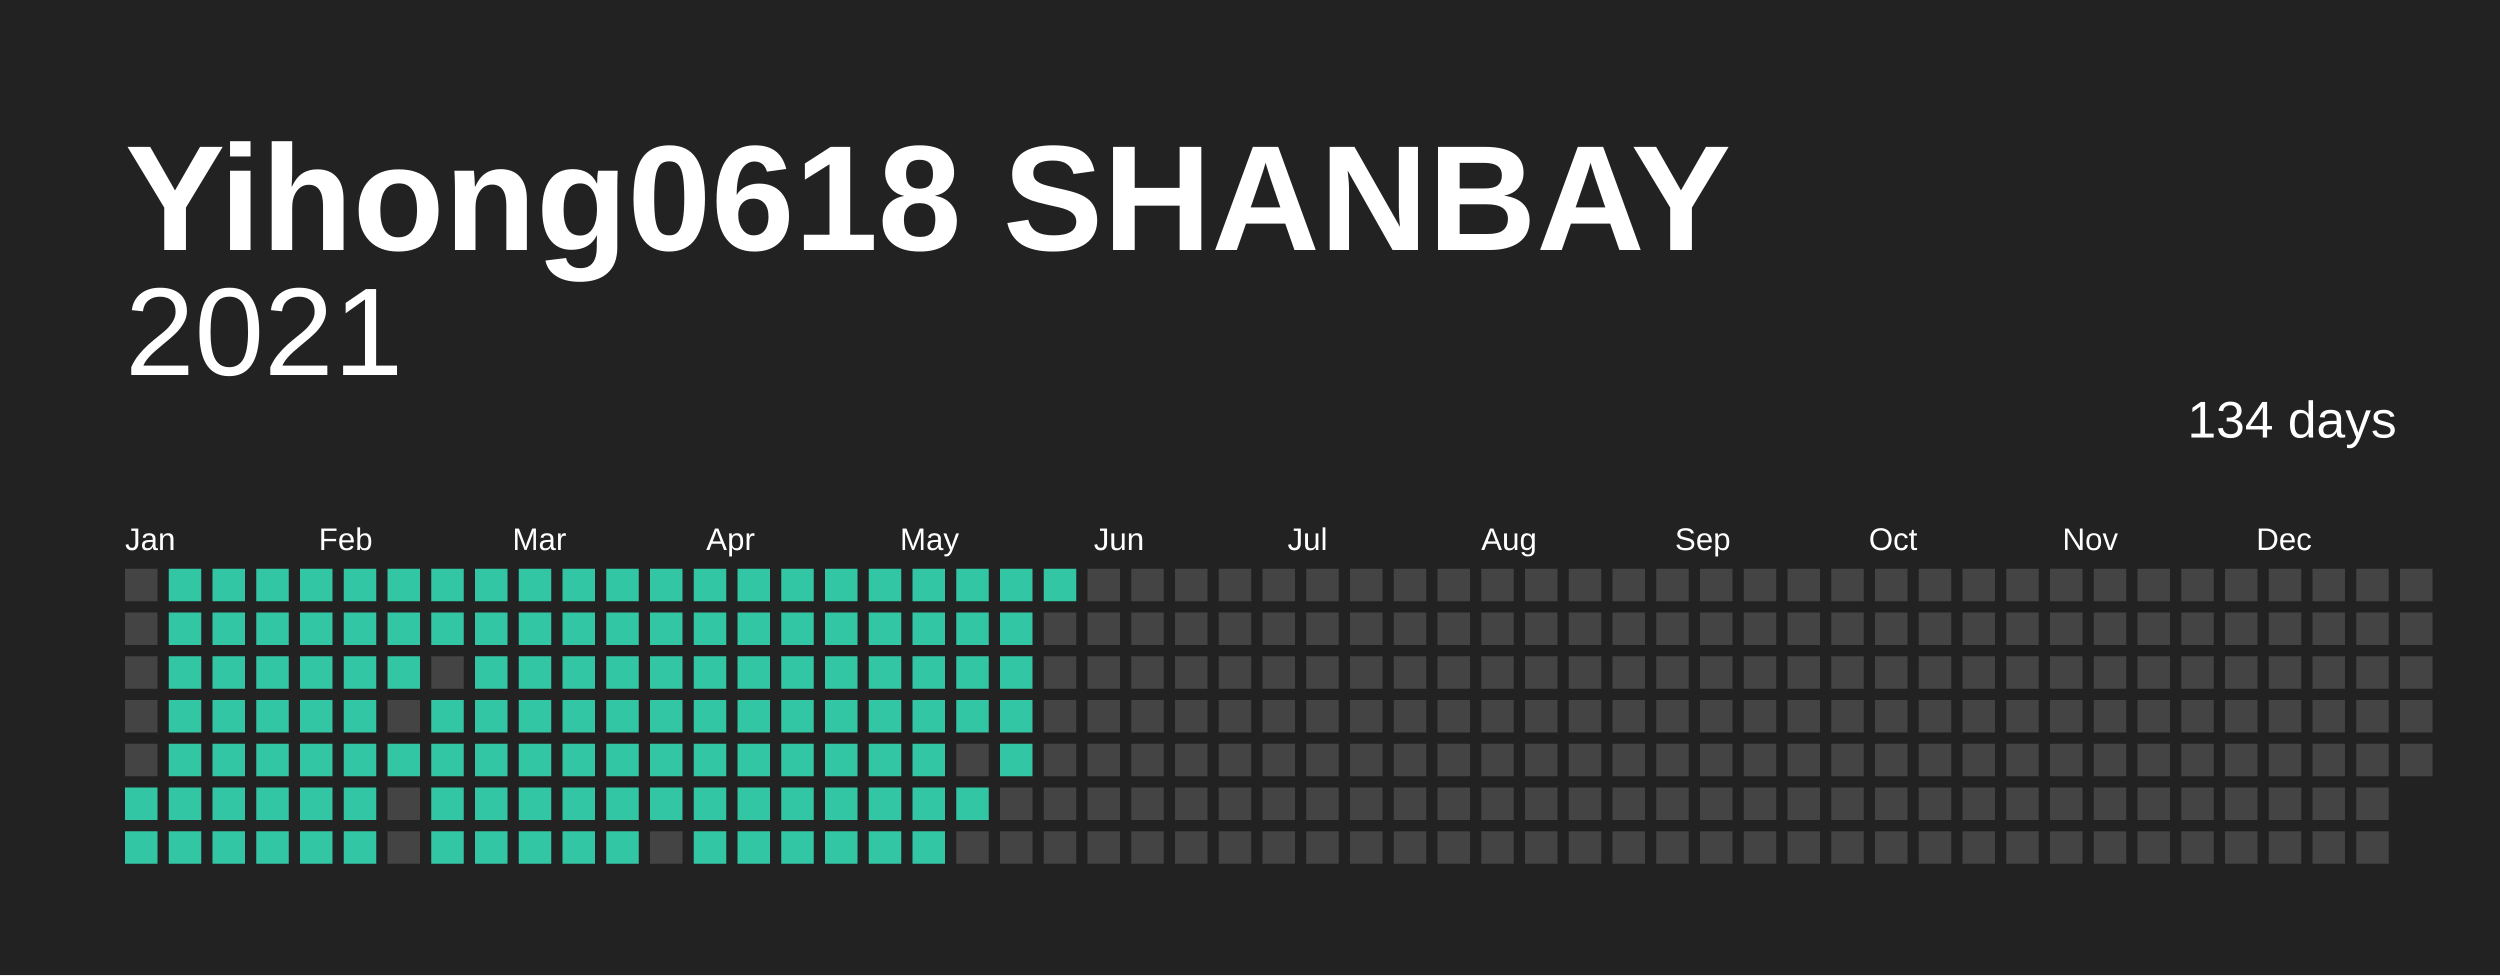
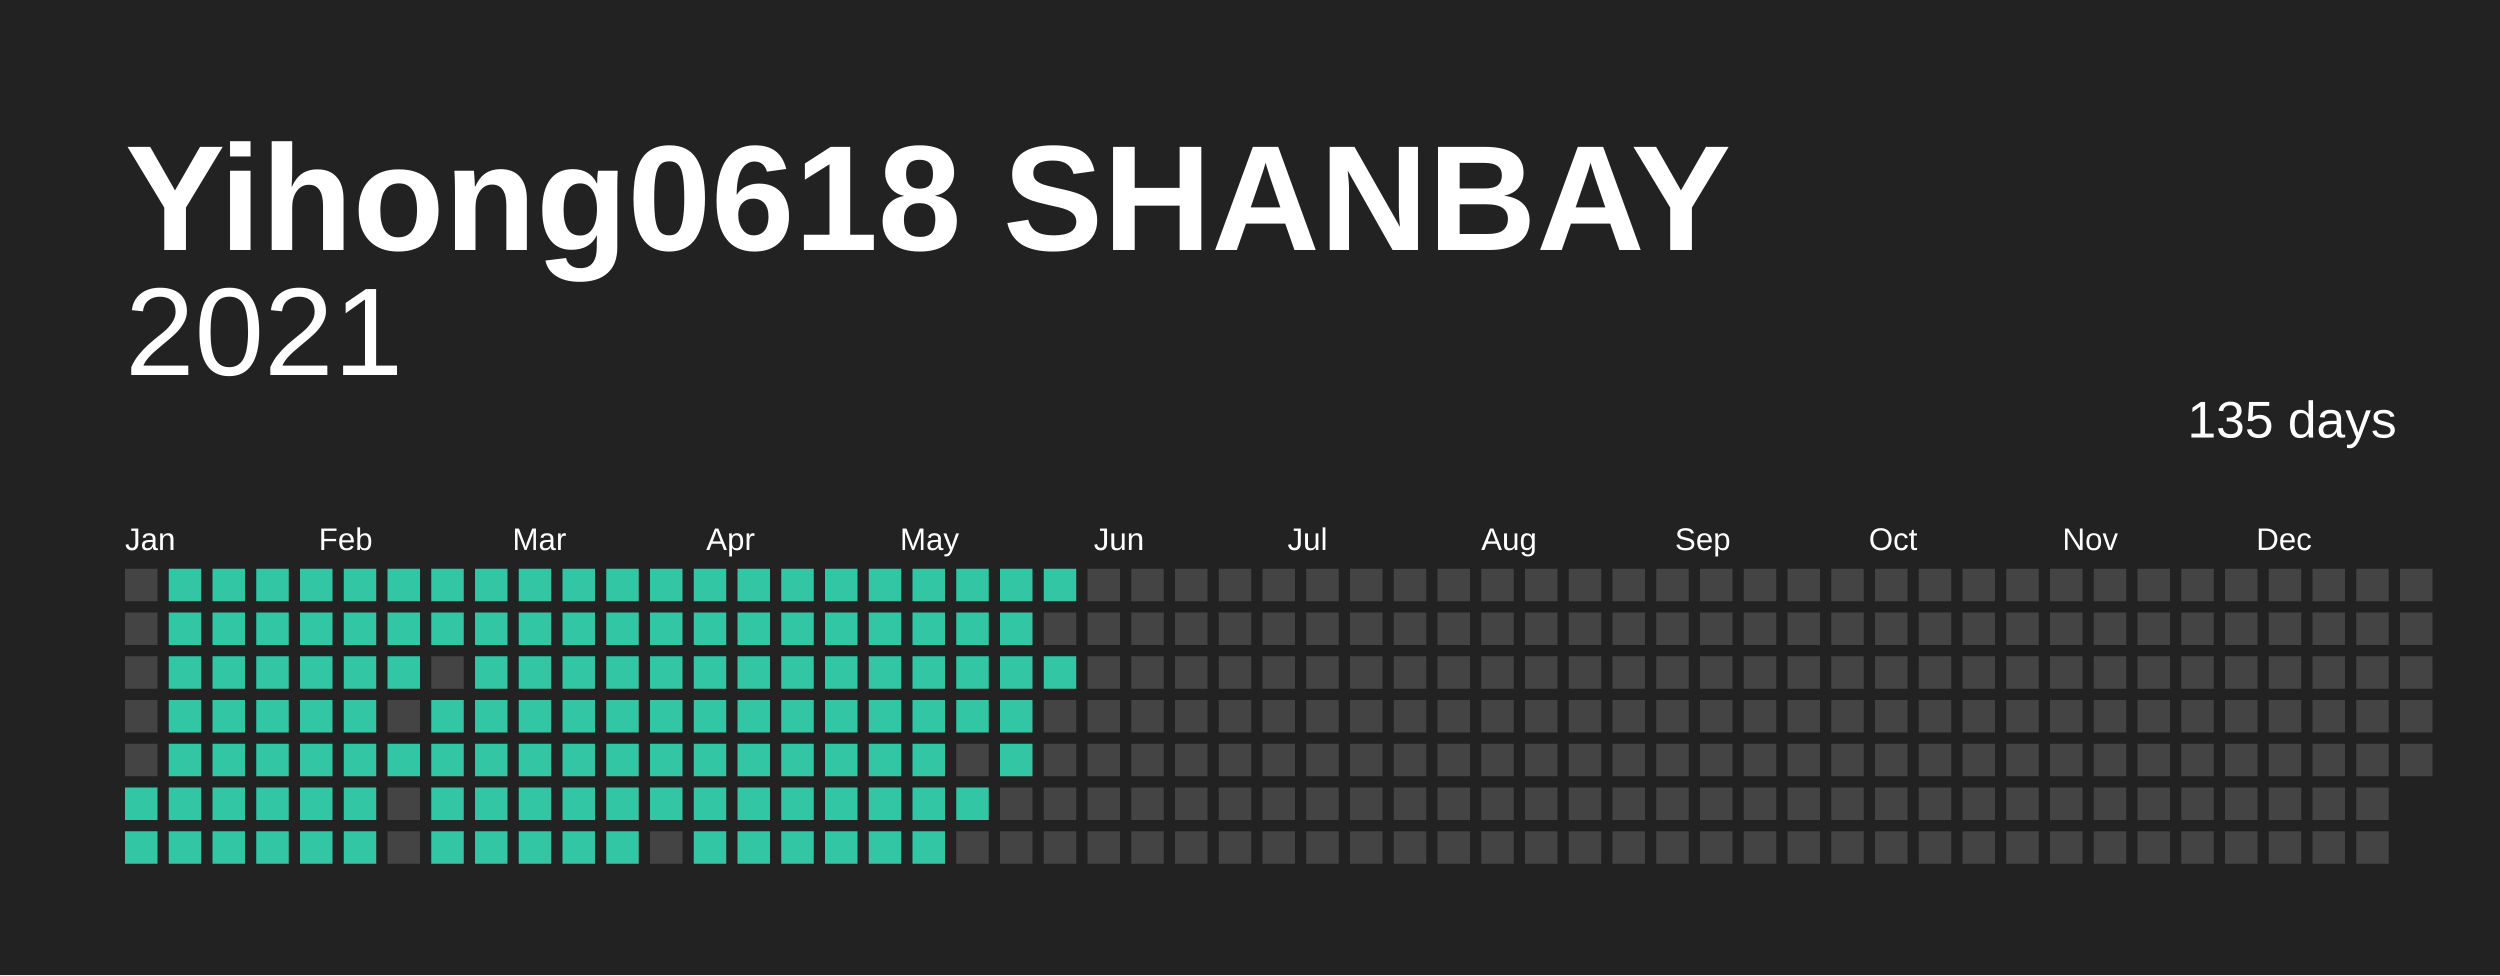
<svg xmlns="http://www.w3.org/2000/svg" baseProfile="full" height="78mm" version="1.1" viewBox="0,0,200,78" width="200mm">
  <defs />
  <rect fill="#222222" height="78" width="200" x="0" y="0" />
  <text fill="#FFFFFF" style="font-size:12px; font-family:Arial; font-weight:bold;" x="10" y="20">Yihong0618 SHANBAY</text>
  <text alignment-baseline="hanging" fill="#FFFFFF" style="font-size:10.0px; font-family:Arial;" x="10" y="30">2021</text>
-   <text alignment-baseline="hanging" fill="#FFFFFF" style="font-size:4.125px; font-family:Arial;" x="175" y="35">134 days</text>
+   <text alignment-baseline="hanging" fill="#FFFFFF" style="font-size:4.125px; font-family:Arial;" x="175" y="35">135 days</text>
  <text fill="#FFFFFF" style="font-size:2.5px; font-family:Arial" x="10.0" y="44">Jan</text>
  <text fill="#FFFFFF" style="font-size:2.5px; font-family:Arial" x="25.5" y="44">Feb</text>
  <text fill="#FFFFFF" style="font-size:2.5px; font-family:Arial" x="41.0" y="44">Mar</text>
  <text fill="#FFFFFF" style="font-size:2.5px; font-family:Arial" x="56.5" y="44">Apr</text>
  <text fill="#FFFFFF" style="font-size:2.5px; font-family:Arial" x="72.0" y="44">May</text>
  <text fill="#FFFFFF" style="font-size:2.5px; font-family:Arial" x="87.5" y="44">Jun</text>
  <text fill="#FFFFFF" style="font-size:2.5px; font-family:Arial" x="103.0" y="44">Jul</text>
  <text fill="#FFFFFF" style="font-size:2.5px; font-family:Arial" x="118.5" y="44">Aug</text>
  <text fill="#FFFFFF" style="font-size:2.5px; font-family:Arial" x="134.0" y="44">Sep</text>
  <text fill="#FFFFFF" style="font-size:2.5px; font-family:Arial" x="149.5" y="44">Oct</text>
  <text fill="#FFFFFF" style="font-size:2.5px; font-family:Arial" x="165.0" y="44">Nov</text>
  <text fill="#FFFFFF" style="font-size:2.5px; font-family:Arial" x="180.5" y="44">Dec</text>
  <rect fill="#444444" height="2.6" width="2.6" x="10.0" y="45.5" />
  <rect fill="#444444" height="2.6" width="2.6" x="10.0" y="49.0" />
  <rect fill="#444444" height="2.6" width="2.6" x="10.0" y="52.5" />
  <rect fill="#444444" height="2.6" width="2.6" x="10.0" y="56.0" />
  <rect fill="#444444" height="2.6" width="2.6" x="10.0" y="59.5" />
  <rect fill="#33C6A4" height="2.6" width="2.6" x="10.0" y="63.0" />
  <rect fill="#33C6A4" height="2.6" width="2.6" x="10.0" y="66.5" />
  <rect fill="#33C6A4" height="2.6" width="2.6" x="13.5" y="45.5" />
  <rect fill="#33C6A4" height="2.6" width="2.6" x="13.5" y="49.0" />
  <rect fill="#33C6A4" height="2.6" width="2.6" x="13.5" y="52.5" />
  <rect fill="#33C6A4" height="2.6" width="2.6" x="13.5" y="56.0" />
  <rect fill="#33C6A4" height="2.6" width="2.6" x="13.5" y="59.5" />
  <rect fill="#33C6A4" height="2.6" width="2.6" x="13.5" y="63.0" />
  <rect fill="#33C6A4" height="2.6" width="2.6" x="13.5" y="66.5" />
  <rect fill="#33C6A4" height="2.6" width="2.6" x="17.0" y="45.5" />
  <rect fill="#33C6A4" height="2.6" width="2.6" x="17.0" y="49.0" />
  <rect fill="#33C6A4" height="2.6" width="2.6" x="17.0" y="52.5" />
  <rect fill="#33C6A4" height="2.6" width="2.6" x="17.0" y="56.0" />
  <rect fill="#33C6A4" height="2.6" width="2.6" x="17.0" y="59.5" />
  <rect fill="#33C6A4" height="2.6" width="2.6" x="17.0" y="63.0" />
  <rect fill="#33C6A4" height="2.6" width="2.6" x="17.0" y="66.5" />
  <rect fill="#33C6A4" height="2.6" width="2.6" x="20.5" y="45.5" />
  <rect fill="#33C6A4" height="2.6" width="2.6" x="20.5" y="49.0" />
  <rect fill="#33C6A4" height="2.6" width="2.6" x="20.5" y="52.5" />
  <rect fill="#33C6A4" height="2.6" width="2.6" x="20.5" y="56.0" />
  <rect fill="#33C6A4" height="2.6" width="2.6" x="20.5" y="59.5" />
  <rect fill="#33C6A4" height="2.6" width="2.6" x="20.5" y="63.0" />
  <rect fill="#33C6A4" height="2.6" width="2.6" x="20.5" y="66.5" />
  <rect fill="#33C6A4" height="2.6" width="2.6" x="24.0" y="45.5" />
  <rect fill="#33C6A4" height="2.6" width="2.6" x="24.0" y="49.0" />
  <rect fill="#33C6A4" height="2.6" width="2.6" x="24.0" y="52.5" />
  <rect fill="#33C6A4" height="2.6" width="2.6" x="24.0" y="56.0" />
  <rect fill="#33C6A4" height="2.6" width="2.6" x="24.0" y="59.5" />
  <rect fill="#33C6A4" height="2.6" width="2.6" x="24.0" y="63.0" />
  <rect fill="#33C6A4" height="2.6" width="2.6" x="24.0" y="66.5" />
  <rect fill="#33C6A4" height="2.6" width="2.6" x="27.5" y="45.5" />
  <rect fill="#33C6A4" height="2.6" width="2.6" x="27.5" y="49.0" />
  <rect fill="#33C6A4" height="2.6" width="2.6" x="27.5" y="52.5" />
  <rect fill="#33C6A4" height="2.6" width="2.6" x="27.5" y="56.0" />
  <rect fill="#33C6A4" height="2.6" width="2.6" x="27.5" y="59.5" />
  <rect fill="#33C6A4" height="2.6" width="2.6" x="27.5" y="63.0" />
  <rect fill="#33C6A4" height="2.6" width="2.6" x="27.5" y="66.5" />
  <rect fill="#33C6A4" height="2.6" width="2.6" x="31.0" y="45.5" />
  <rect fill="#33C6A4" height="2.6" width="2.6" x="31.0" y="49.0" />
  <rect fill="#33C6A4" height="2.6" width="2.6" x="31.0" y="52.5" />
  <rect fill="#444444" height="2.6" width="2.6" x="31.0" y="56.0" />
  <rect fill="#33C6A4" height="2.6" width="2.6" x="31.0" y="59.5" />
  <rect fill="#444444" height="2.6" width="2.6" x="31.0" y="63.0" />
  <rect fill="#444444" height="2.6" width="2.6" x="31.0" y="66.5" />
  <rect fill="#33C6A4" height="2.6" width="2.6" x="34.5" y="45.5" />
  <rect fill="#33C6A4" height="2.6" width="2.6" x="34.5" y="49.0" />
  <rect fill="#444444" height="2.6" width="2.6" x="34.5" y="52.5" />
  <rect fill="#33C6A4" height="2.6" width="2.6" x="34.5" y="56.0" />
  <rect fill="#33C6A4" height="2.6" width="2.6" x="34.5" y="59.5" />
  <rect fill="#33C6A4" height="2.6" width="2.6" x="34.5" y="63.0" />
  <rect fill="#33C6A4" height="2.6" width="2.6" x="34.5" y="66.5" />
  <rect fill="#33C6A4" height="2.6" width="2.6" x="38.0" y="45.5" />
  <rect fill="#33C6A4" height="2.6" width="2.6" x="38.0" y="49.0" />
  <rect fill="#33C6A4" height="2.6" width="2.6" x="38.0" y="52.5" />
  <rect fill="#33C6A4" height="2.6" width="2.6" x="38.0" y="56.0" />
  <rect fill="#33C6A4" height="2.6" width="2.6" x="38.0" y="59.5" />
  <rect fill="#33C6A4" height="2.6" width="2.6" x="38.0" y="63.0" />
  <rect fill="#33C6A4" height="2.6" width="2.6" x="38.0" y="66.5" />
  <rect fill="#33C6A4" height="2.6" width="2.6" x="41.5" y="45.5" />
  <rect fill="#33C6A4" height="2.6" width="2.6" x="41.5" y="49.0" />
  <rect fill="#33C6A4" height="2.6" width="2.6" x="41.5" y="52.5" />
  <rect fill="#33C6A4" height="2.6" width="2.6" x="41.5" y="56.0" />
  <rect fill="#33C6A4" height="2.6" width="2.6" x="41.5" y="59.5" />
  <rect fill="#33C6A4" height="2.6" width="2.6" x="41.5" y="63.0" />
  <rect fill="#33C6A4" height="2.6" width="2.6" x="41.5" y="66.5" />
  <rect fill="#33C6A4" height="2.6" width="2.6" x="45.0" y="45.5" />
  <rect fill="#33C6A4" height="2.6" width="2.6" x="45.0" y="49.0" />
  <rect fill="#33C6A4" height="2.6" width="2.6" x="45.0" y="52.5" />
  <rect fill="#33C6A4" height="2.6" width="2.6" x="45.0" y="56.0" />
  <rect fill="#33C6A4" height="2.6" width="2.6" x="45.0" y="59.5" />
  <rect fill="#33C6A4" height="2.6" width="2.6" x="45.0" y="63.0" />
  <rect fill="#33C6A4" height="2.6" width="2.6" x="45.0" y="66.5" />
  <rect fill="#33C6A4" height="2.6" width="2.6" x="48.5" y="45.5" />
  <rect fill="#33C6A4" height="2.6" width="2.6" x="48.5" y="49.0" />
  <rect fill="#33C6A4" height="2.6" width="2.6" x="48.5" y="52.5" />
  <rect fill="#33C6A4" height="2.6" width="2.6" x="48.5" y="56.0" />
  <rect fill="#33C6A4" height="2.6" width="2.6" x="48.5" y="59.5" />
  <rect fill="#33C6A4" height="2.6" width="2.6" x="48.5" y="63.0" />
  <rect fill="#33C6A4" height="2.6" width="2.6" x="48.5" y="66.5" />
  <rect fill="#33C6A4" height="2.6" width="2.6" x="52.0" y="45.5" />
  <rect fill="#33C6A4" height="2.6" width="2.6" x="52.0" y="49.0" />
  <rect fill="#33C6A4" height="2.6" width="2.6" x="52.0" y="52.5" />
  <rect fill="#33C6A4" height="2.6" width="2.6" x="52.0" y="56.0" />
  <rect fill="#33C6A4" height="2.6" width="2.6" x="52.0" y="59.5" />
  <rect fill="#33C6A4" height="2.6" width="2.6" x="52.0" y="63.0" />
  <rect fill="#444444" height="2.6" width="2.6" x="52.0" y="66.5" />
  <rect fill="#33C6A4" height="2.6" width="2.6" x="55.5" y="45.5" />
  <rect fill="#33C6A4" height="2.6" width="2.6" x="55.5" y="49.0" />
  <rect fill="#33C6A4" height="2.6" width="2.6" x="55.5" y="52.5" />
  <rect fill="#33C6A4" height="2.6" width="2.6" x="55.5" y="56.0" />
  <rect fill="#33C6A4" height="2.6" width="2.6" x="55.5" y="59.5" />
  <rect fill="#33C6A4" height="2.6" width="2.6" x="55.5" y="63.0" />
  <rect fill="#33C6A4" height="2.6" width="2.6" x="55.5" y="66.5" />
  <rect fill="#33C6A4" height="2.6" width="2.6" x="59.0" y="45.5" />
  <rect fill="#33C6A4" height="2.6" width="2.6" x="59.0" y="49.0" />
  <rect fill="#33C6A4" height="2.6" width="2.6" x="59.0" y="52.5" />
  <rect fill="#33C6A4" height="2.6" width="2.6" x="59.0" y="56.0" />
  <rect fill="#33C6A4" height="2.6" width="2.6" x="59.0" y="59.5" />
  <rect fill="#33C6A4" height="2.6" width="2.6" x="59.0" y="63.0" />
  <rect fill="#33C6A4" height="2.6" width="2.6" x="59.0" y="66.5" />
  <rect fill="#33C6A4" height="2.6" width="2.6" x="62.5" y="45.5" />
  <rect fill="#33C6A4" height="2.6" width="2.6" x="62.5" y="49.0" />
  <rect fill="#33C6A4" height="2.6" width="2.6" x="62.5" y="52.5" />
  <rect fill="#33C6A4" height="2.6" width="2.6" x="62.5" y="56.0" />
  <rect fill="#33C6A4" height="2.6" width="2.6" x="62.5" y="59.5" />
  <rect fill="#33C6A4" height="2.6" width="2.6" x="62.5" y="63.0" />
  <rect fill="#33C6A4" height="2.6" width="2.6" x="62.5" y="66.5" />
  <rect fill="#33C6A4" height="2.6" width="2.6" x="66.0" y="45.5" />
  <rect fill="#33C6A4" height="2.6" width="2.6" x="66.0" y="49.0" />
  <rect fill="#33C6A4" height="2.6" width="2.6" x="66.0" y="52.5" />
  <rect fill="#33C6A4" height="2.6" width="2.6" x="66.0" y="56.0" />
  <rect fill="#33C6A4" height="2.6" width="2.6" x="66.0" y="59.5" />
  <rect fill="#33C6A4" height="2.6" width="2.6" x="66.0" y="63.0" />
  <rect fill="#33C6A4" height="2.6" width="2.6" x="66.0" y="66.5" />
  <rect fill="#33C6A4" height="2.6" width="2.6" x="69.5" y="45.5" />
  <rect fill="#33C6A4" height="2.6" width="2.6" x="69.5" y="49.0" />
  <rect fill="#33C6A4" height="2.6" width="2.6" x="69.5" y="52.5" />
  <rect fill="#33C6A4" height="2.6" width="2.6" x="69.5" y="56.0" />
  <rect fill="#33C6A4" height="2.6" width="2.6" x="69.5" y="59.5" />
  <rect fill="#33C6A4" height="2.6" width="2.6" x="69.5" y="63.0" />
  <rect fill="#33C6A4" height="2.6" width="2.6" x="69.5" y="66.5" />
  <rect fill="#33C6A4" height="2.6" width="2.6" x="73.0" y="45.5" />
  <rect fill="#33C6A4" height="2.6" width="2.6" x="73.0" y="49.0" />
  <rect fill="#33C6A4" height="2.6" width="2.6" x="73.0" y="52.5" />
  <rect fill="#33C6A4" height="2.6" width="2.6" x="73.0" y="56.0" />
  <rect fill="#33C6A4" height="2.6" width="2.6" x="73.0" y="59.5" />
  <rect fill="#33C6A4" height="2.6" width="2.6" x="73.0" y="63.0" />
  <rect fill="#33C6A4" height="2.6" width="2.6" x="73.0" y="66.5" />
  <rect fill="#33C6A4" height="2.6" width="2.6" x="76.5" y="45.5" />
  <rect fill="#33C6A4" height="2.6" width="2.6" x="76.5" y="49.0" />
  <rect fill="#33C6A4" height="2.6" width="2.6" x="76.5" y="52.5" />
  <rect fill="#33C6A4" height="2.6" width="2.6" x="76.5" y="56.0" />
  <rect fill="#444444" height="2.6" width="2.6" x="76.5" y="59.5" />
  <rect fill="#33C6A4" height="2.6" width="2.6" x="76.5" y="63.0" />
  <rect fill="#444444" height="2.6" width="2.6" x="76.5" y="66.5" />
  <rect fill="#33C6A4" height="2.6" width="2.6" x="80.0" y="45.5" />
  <rect fill="#33C6A4" height="2.6" width="2.6" x="80.0" y="49.0" />
  <rect fill="#33C6A4" height="2.6" width="2.6" x="80.0" y="52.5" />
  <rect fill="#33C6A4" height="2.6" width="2.6" x="80.0" y="56.0" />
  <rect fill="#33C6A4" height="2.6" width="2.6" x="80.0" y="59.5" />
  <rect fill="#444444" height="2.6" width="2.6" x="80.0" y="63.0" />
  <rect fill="#444444" height="2.6" width="2.6" x="80.0" y="66.5" />
  <rect fill="#33C6A4" height="2.6" width="2.6" x="83.5" y="45.5" />
  <rect fill="#444444" height="2.6" width="2.6" x="83.5" y="49.0" />
-   <rect fill="#444444" height="2.6" width="2.6" x="83.5" y="52.5" />
+   <rect fill="#33C6A4" height="2.6" width="2.6" x="83.5" y="52.5" />
  <rect fill="#444444" height="2.6" width="2.6" x="83.5" y="56.0" />
  <rect fill="#444444" height="2.6" width="2.6" x="83.5" y="59.5" />
  <rect fill="#444444" height="2.6" width="2.6" x="83.5" y="63.0" />
  <rect fill="#444444" height="2.6" width="2.6" x="83.5" y="66.5" />
  <rect fill="#444444" height="2.6" width="2.6" x="87.0" y="45.5" />
  <rect fill="#444444" height="2.6" width="2.6" x="87.0" y="49.0" />
  <rect fill="#444444" height="2.6" width="2.6" x="87.0" y="52.5" />
  <rect fill="#444444" height="2.6" width="2.6" x="87.0" y="56.0" />
  <rect fill="#444444" height="2.6" width="2.6" x="87.0" y="59.5" />
  <rect fill="#444444" height="2.6" width="2.6" x="87.0" y="63.0" />
  <rect fill="#444444" height="2.6" width="2.6" x="87.0" y="66.5" />
  <rect fill="#444444" height="2.6" width="2.6" x="90.5" y="45.5" />
  <rect fill="#444444" height="2.6" width="2.6" x="90.5" y="49.0" />
  <rect fill="#444444" height="2.6" width="2.6" x="90.5" y="52.5" />
  <rect fill="#444444" height="2.6" width="2.6" x="90.5" y="56.0" />
  <rect fill="#444444" height="2.6" width="2.6" x="90.5" y="59.5" />
  <rect fill="#444444" height="2.6" width="2.6" x="90.5" y="63.0" />
  <rect fill="#444444" height="2.6" width="2.6" x="90.5" y="66.5" />
  <rect fill="#444444" height="2.6" width="2.6" x="94.0" y="45.5" />
  <rect fill="#444444" height="2.6" width="2.6" x="94.0" y="49.0" />
  <rect fill="#444444" height="2.6" width="2.6" x="94.0" y="52.5" />
  <rect fill="#444444" height="2.6" width="2.6" x="94.0" y="56.0" />
  <rect fill="#444444" height="2.6" width="2.6" x="94.0" y="59.5" />
  <rect fill="#444444" height="2.6" width="2.6" x="94.0" y="63.0" />
  <rect fill="#444444" height="2.6" width="2.6" x="94.0" y="66.5" />
  <rect fill="#444444" height="2.6" width="2.6" x="97.5" y="45.5" />
  <rect fill="#444444" height="2.6" width="2.6" x="97.5" y="49.0" />
  <rect fill="#444444" height="2.6" width="2.6" x="97.5" y="52.5" />
  <rect fill="#444444" height="2.6" width="2.6" x="97.5" y="56.0" />
  <rect fill="#444444" height="2.6" width="2.6" x="97.5" y="59.5" />
  <rect fill="#444444" height="2.6" width="2.6" x="97.5" y="63.0" />
  <rect fill="#444444" height="2.6" width="2.6" x="97.5" y="66.5" />
  <rect fill="#444444" height="2.6" width="2.6" x="101.0" y="45.5" />
  <rect fill="#444444" height="2.6" width="2.6" x="101.0" y="49.0" />
  <rect fill="#444444" height="2.6" width="2.6" x="101.0" y="52.5" />
  <rect fill="#444444" height="2.6" width="2.6" x="101.0" y="56.0" />
  <rect fill="#444444" height="2.6" width="2.6" x="101.0" y="59.5" />
  <rect fill="#444444" height="2.6" width="2.6" x="101.0" y="63.0" />
  <rect fill="#444444" height="2.6" width="2.6" x="101.0" y="66.5" />
  <rect fill="#444444" height="2.6" width="2.6" x="104.5" y="45.5" />
  <rect fill="#444444" height="2.6" width="2.6" x="104.5" y="49.0" />
  <rect fill="#444444" height="2.6" width="2.6" x="104.5" y="52.5" />
  <rect fill="#444444" height="2.6" width="2.6" x="104.5" y="56.0" />
  <rect fill="#444444" height="2.6" width="2.6" x="104.5" y="59.5" />
  <rect fill="#444444" height="2.6" width="2.6" x="104.5" y="63.0" />
  <rect fill="#444444" height="2.6" width="2.6" x="104.5" y="66.5" />
  <rect fill="#444444" height="2.6" width="2.6" x="108.0" y="45.5" />
  <rect fill="#444444" height="2.6" width="2.6" x="108.0" y="49.0" />
  <rect fill="#444444" height="2.6" width="2.6" x="108.0" y="52.5" />
  <rect fill="#444444" height="2.6" width="2.6" x="108.0" y="56.0" />
  <rect fill="#444444" height="2.6" width="2.6" x="108.0" y="59.5" />
  <rect fill="#444444" height="2.6" width="2.6" x="108.0" y="63.0" />
  <rect fill="#444444" height="2.6" width="2.6" x="108.0" y="66.5" />
  <rect fill="#444444" height="2.6" width="2.6" x="111.5" y="45.5" />
  <rect fill="#444444" height="2.6" width="2.6" x="111.5" y="49.0" />
  <rect fill="#444444" height="2.6" width="2.6" x="111.5" y="52.5" />
  <rect fill="#444444" height="2.6" width="2.6" x="111.5" y="56.0" />
  <rect fill="#444444" height="2.6" width="2.6" x="111.5" y="59.5" />
  <rect fill="#444444" height="2.6" width="2.6" x="111.5" y="63.0" />
  <rect fill="#444444" height="2.6" width="2.6" x="111.5" y="66.5" />
  <rect fill="#444444" height="2.6" width="2.6" x="115.0" y="45.5" />
  <rect fill="#444444" height="2.6" width="2.6" x="115.0" y="49.0" />
  <rect fill="#444444" height="2.6" width="2.6" x="115.0" y="52.5" />
  <rect fill="#444444" height="2.6" width="2.6" x="115.0" y="56.0" />
  <rect fill="#444444" height="2.6" width="2.6" x="115.0" y="59.5" />
  <rect fill="#444444" height="2.6" width="2.6" x="115.0" y="63.0" />
  <rect fill="#444444" height="2.6" width="2.6" x="115.0" y="66.5" />
  <rect fill="#444444" height="2.6" width="2.6" x="118.5" y="45.5" />
  <rect fill="#444444" height="2.6" width="2.6" x="118.5" y="49.0" />
  <rect fill="#444444" height="2.6" width="2.6" x="118.5" y="52.5" />
  <rect fill="#444444" height="2.6" width="2.6" x="118.5" y="56.0" />
  <rect fill="#444444" height="2.6" width="2.6" x="118.5" y="59.5" />
  <rect fill="#444444" height="2.6" width="2.6" x="118.5" y="63.0" />
  <rect fill="#444444" height="2.6" width="2.6" x="118.5" y="66.5" />
  <rect fill="#444444" height="2.6" width="2.6" x="122.0" y="45.5" />
  <rect fill="#444444" height="2.6" width="2.6" x="122.0" y="49.0" />
  <rect fill="#444444" height="2.6" width="2.6" x="122.0" y="52.5" />
  <rect fill="#444444" height="2.6" width="2.6" x="122.0" y="56.0" />
  <rect fill="#444444" height="2.6" width="2.6" x="122.0" y="59.5" />
  <rect fill="#444444" height="2.6" width="2.6" x="122.0" y="63.0" />
  <rect fill="#444444" height="2.6" width="2.6" x="122.0" y="66.5" />
  <rect fill="#444444" height="2.6" width="2.6" x="125.5" y="45.5" />
  <rect fill="#444444" height="2.6" width="2.6" x="125.5" y="49.0" />
  <rect fill="#444444" height="2.6" width="2.6" x="125.5" y="52.5" />
  <rect fill="#444444" height="2.6" width="2.6" x="125.5" y="56.0" />
  <rect fill="#444444" height="2.6" width="2.6" x="125.5" y="59.5" />
  <rect fill="#444444" height="2.6" width="2.6" x="125.5" y="63.0" />
  <rect fill="#444444" height="2.6" width="2.6" x="125.5" y="66.5" />
  <rect fill="#444444" height="2.6" width="2.6" x="129.0" y="45.5" />
  <rect fill="#444444" height="2.6" width="2.6" x="129.0" y="49.0" />
  <rect fill="#444444" height="2.6" width="2.6" x="129.0" y="52.5" />
  <rect fill="#444444" height="2.6" width="2.6" x="129.0" y="56.0" />
  <rect fill="#444444" height="2.6" width="2.6" x="129.0" y="59.5" />
  <rect fill="#444444" height="2.6" width="2.6" x="129.0" y="63.0" />
  <rect fill="#444444" height="2.6" width="2.6" x="129.0" y="66.5" />
  <rect fill="#444444" height="2.6" width="2.6" x="132.5" y="45.5" />
  <rect fill="#444444" height="2.6" width="2.6" x="132.5" y="49.0" />
  <rect fill="#444444" height="2.6" width="2.6" x="132.5" y="52.5" />
  <rect fill="#444444" height="2.6" width="2.6" x="132.5" y="56.0" />
  <rect fill="#444444" height="2.6" width="2.6" x="132.5" y="59.5" />
  <rect fill="#444444" height="2.6" width="2.6" x="132.5" y="63.0" />
  <rect fill="#444444" height="2.6" width="2.6" x="132.5" y="66.5" />
  <rect fill="#444444" height="2.6" width="2.6" x="136.0" y="45.5" />
  <rect fill="#444444" height="2.6" width="2.6" x="136.0" y="49.0" />
  <rect fill="#444444" height="2.6" width="2.6" x="136.0" y="52.5" />
  <rect fill="#444444" height="2.6" width="2.6" x="136.0" y="56.0" />
  <rect fill="#444444" height="2.6" width="2.6" x="136.0" y="59.5" />
  <rect fill="#444444" height="2.6" width="2.6" x="136.0" y="63.0" />
  <rect fill="#444444" height="2.6" width="2.6" x="136.0" y="66.5" />
  <rect fill="#444444" height="2.6" width="2.6" x="139.5" y="45.5" />
  <rect fill="#444444" height="2.6" width="2.6" x="139.5" y="49.0" />
  <rect fill="#444444" height="2.6" width="2.6" x="139.5" y="52.5" />
  <rect fill="#444444" height="2.6" width="2.6" x="139.5" y="56.0" />
  <rect fill="#444444" height="2.6" width="2.6" x="139.5" y="59.5" />
  <rect fill="#444444" height="2.6" width="2.6" x="139.5" y="63.0" />
  <rect fill="#444444" height="2.6" width="2.6" x="139.5" y="66.5" />
  <rect fill="#444444" height="2.6" width="2.6" x="143.0" y="45.5" />
  <rect fill="#444444" height="2.6" width="2.6" x="143.0" y="49.0" />
  <rect fill="#444444" height="2.6" width="2.6" x="143.0" y="52.5" />
  <rect fill="#444444" height="2.6" width="2.6" x="143.0" y="56.0" />
  <rect fill="#444444" height="2.6" width="2.6" x="143.0" y="59.5" />
  <rect fill="#444444" height="2.6" width="2.6" x="143.0" y="63.0" />
  <rect fill="#444444" height="2.6" width="2.6" x="143.0" y="66.5" />
  <rect fill="#444444" height="2.6" width="2.6" x="146.5" y="45.5" />
  <rect fill="#444444" height="2.6" width="2.6" x="146.5" y="49.0" />
  <rect fill="#444444" height="2.6" width="2.6" x="146.5" y="52.5" />
  <rect fill="#444444" height="2.6" width="2.6" x="146.5" y="56.0" />
  <rect fill="#444444" height="2.6" width="2.6" x="146.5" y="59.5" />
  <rect fill="#444444" height="2.6" width="2.6" x="146.5" y="63.0" />
  <rect fill="#444444" height="2.6" width="2.6" x="146.5" y="66.5" />
  <rect fill="#444444" height="2.6" width="2.6" x="150.0" y="45.5" />
  <rect fill="#444444" height="2.6" width="2.6" x="150.0" y="49.0" />
  <rect fill="#444444" height="2.6" width="2.6" x="150.0" y="52.5" />
  <rect fill="#444444" height="2.6" width="2.6" x="150.0" y="56.0" />
  <rect fill="#444444" height="2.6" width="2.6" x="150.0" y="59.5" />
  <rect fill="#444444" height="2.6" width="2.6" x="150.0" y="63.0" />
  <rect fill="#444444" height="2.6" width="2.6" x="150.0" y="66.5" />
  <rect fill="#444444" height="2.6" width="2.6" x="153.5" y="45.5" />
  <rect fill="#444444" height="2.6" width="2.6" x="153.5" y="49.0" />
  <rect fill="#444444" height="2.6" width="2.6" x="153.5" y="52.5" />
  <rect fill="#444444" height="2.6" width="2.6" x="153.5" y="56.0" />
  <rect fill="#444444" height="2.6" width="2.6" x="153.5" y="59.5" />
  <rect fill="#444444" height="2.6" width="2.6" x="153.5" y="63.0" />
  <rect fill="#444444" height="2.6" width="2.6" x="153.5" y="66.5" />
  <rect fill="#444444" height="2.6" width="2.6" x="157.0" y="45.5" />
  <rect fill="#444444" height="2.6" width="2.6" x="157.0" y="49.0" />
  <rect fill="#444444" height="2.6" width="2.6" x="157.0" y="52.5" />
  <rect fill="#444444" height="2.6" width="2.6" x="157.0" y="56.0" />
  <rect fill="#444444" height="2.6" width="2.6" x="157.0" y="59.5" />
  <rect fill="#444444" height="2.6" width="2.6" x="157.0" y="63.0" />
  <rect fill="#444444" height="2.6" width="2.6" x="157.0" y="66.5" />
  <rect fill="#444444" height="2.6" width="2.6" x="160.5" y="45.5" />
  <rect fill="#444444" height="2.6" width="2.6" x="160.5" y="49.0" />
  <rect fill="#444444" height="2.6" width="2.6" x="160.5" y="52.5" />
  <rect fill="#444444" height="2.6" width="2.6" x="160.5" y="56.0" />
  <rect fill="#444444" height="2.6" width="2.6" x="160.5" y="59.5" />
  <rect fill="#444444" height="2.6" width="2.6" x="160.5" y="63.0" />
  <rect fill="#444444" height="2.6" width="2.6" x="160.5" y="66.5" />
  <rect fill="#444444" height="2.6" width="2.6" x="164.0" y="45.5" />
  <rect fill="#444444" height="2.6" width="2.6" x="164.0" y="49.0" />
  <rect fill="#444444" height="2.6" width="2.6" x="164.0" y="52.5" />
  <rect fill="#444444" height="2.6" width="2.6" x="164.0" y="56.0" />
  <rect fill="#444444" height="2.6" width="2.6" x="164.0" y="59.5" />
  <rect fill="#444444" height="2.6" width="2.6" x="164.0" y="63.0" />
  <rect fill="#444444" height="2.6" width="2.6" x="164.0" y="66.5" />
  <rect fill="#444444" height="2.6" width="2.6" x="167.5" y="45.5" />
  <rect fill="#444444" height="2.6" width="2.6" x="167.5" y="49.0" />
  <rect fill="#444444" height="2.6" width="2.6" x="167.5" y="52.5" />
  <rect fill="#444444" height="2.6" width="2.6" x="167.5" y="56.0" />
  <rect fill="#444444" height="2.6" width="2.6" x="167.5" y="59.5" />
  <rect fill="#444444" height="2.6" width="2.6" x="167.5" y="63.0" />
  <rect fill="#444444" height="2.6" width="2.6" x="167.5" y="66.5" />
  <rect fill="#444444" height="2.6" width="2.6" x="171.0" y="45.5" />
  <rect fill="#444444" height="2.6" width="2.6" x="171.0" y="49.0" />
  <rect fill="#444444" height="2.6" width="2.6" x="171.0" y="52.5" />
  <rect fill="#444444" height="2.6" width="2.6" x="171.0" y="56.0" />
  <rect fill="#444444" height="2.6" width="2.6" x="171.0" y="59.5" />
  <rect fill="#444444" height="2.6" width="2.6" x="171.0" y="63.0" />
  <rect fill="#444444" height="2.6" width="2.6" x="171.0" y="66.5" />
  <rect fill="#444444" height="2.6" width="2.6" x="174.5" y="45.5" />
  <rect fill="#444444" height="2.6" width="2.6" x="174.5" y="49.0" />
  <rect fill="#444444" height="2.6" width="2.6" x="174.5" y="52.5" />
  <rect fill="#444444" height="2.6" width="2.6" x="174.5" y="56.0" />
  <rect fill="#444444" height="2.6" width="2.6" x="174.5" y="59.5" />
  <rect fill="#444444" height="2.6" width="2.6" x="174.5" y="63.0" />
  <rect fill="#444444" height="2.6" width="2.6" x="174.5" y="66.5" />
  <rect fill="#444444" height="2.6" width="2.6" x="178.0" y="45.5" />
  <rect fill="#444444" height="2.6" width="2.6" x="178.0" y="49.0" />
  <rect fill="#444444" height="2.6" width="2.6" x="178.0" y="52.5" />
  <rect fill="#444444" height="2.6" width="2.6" x="178.0" y="56.0" />
  <rect fill="#444444" height="2.6" width="2.6" x="178.0" y="59.5" />
  <rect fill="#444444" height="2.6" width="2.6" x="178.0" y="63.0" />
  <rect fill="#444444" height="2.6" width="2.6" x="178.0" y="66.5" />
  <rect fill="#444444" height="2.6" width="2.6" x="181.5" y="45.5" />
  <rect fill="#444444" height="2.6" width="2.6" x="181.5" y="49.0" />
  <rect fill="#444444" height="2.6" width="2.6" x="181.5" y="52.5" />
  <rect fill="#444444" height="2.6" width="2.6" x="181.5" y="56.0" />
  <rect fill="#444444" height="2.6" width="2.6" x="181.5" y="59.5" />
  <rect fill="#444444" height="2.6" width="2.6" x="181.5" y="63.0" />
  <rect fill="#444444" height="2.6" width="2.6" x="181.5" y="66.5" />
  <rect fill="#444444" height="2.6" width="2.6" x="185.0" y="45.5" />
  <rect fill="#444444" height="2.6" width="2.6" x="185.0" y="49.0" />
  <rect fill="#444444" height="2.6" width="2.6" x="185.0" y="52.5" />
  <rect fill="#444444" height="2.6" width="2.6" x="185.0" y="56.0" />
  <rect fill="#444444" height="2.6" width="2.6" x="185.0" y="59.5" />
  <rect fill="#444444" height="2.6" width="2.6" x="185.0" y="63.0" />
  <rect fill="#444444" height="2.6" width="2.6" x="185.0" y="66.5" />
  <rect fill="#444444" height="2.6" width="2.6" x="188.5" y="45.5" />
  <rect fill="#444444" height="2.6" width="2.6" x="188.5" y="49.0" />
  <rect fill="#444444" height="2.6" width="2.6" x="188.5" y="52.5" />
  <rect fill="#444444" height="2.6" width="2.6" x="188.5" y="56.0" />
  <rect fill="#444444" height="2.6" width="2.6" x="188.5" y="59.5" />
  <rect fill="#444444" height="2.6" width="2.6" x="188.5" y="63.0" />
  <rect fill="#444444" height="2.6" width="2.6" x="188.5" y="66.5" />
  <rect fill="#444444" height="2.6" width="2.6" x="192.0" y="45.5" />
  <rect fill="#444444" height="2.6" width="2.6" x="192.0" y="49.0" />
  <rect fill="#444444" height="2.6" width="2.6" x="192.0" y="52.5" />
  <rect fill="#444444" height="2.6" width="2.6" x="192.0" y="56.0" />
  <rect fill="#444444" height="2.6" width="2.6" x="192.0" y="59.5" />
</svg>
